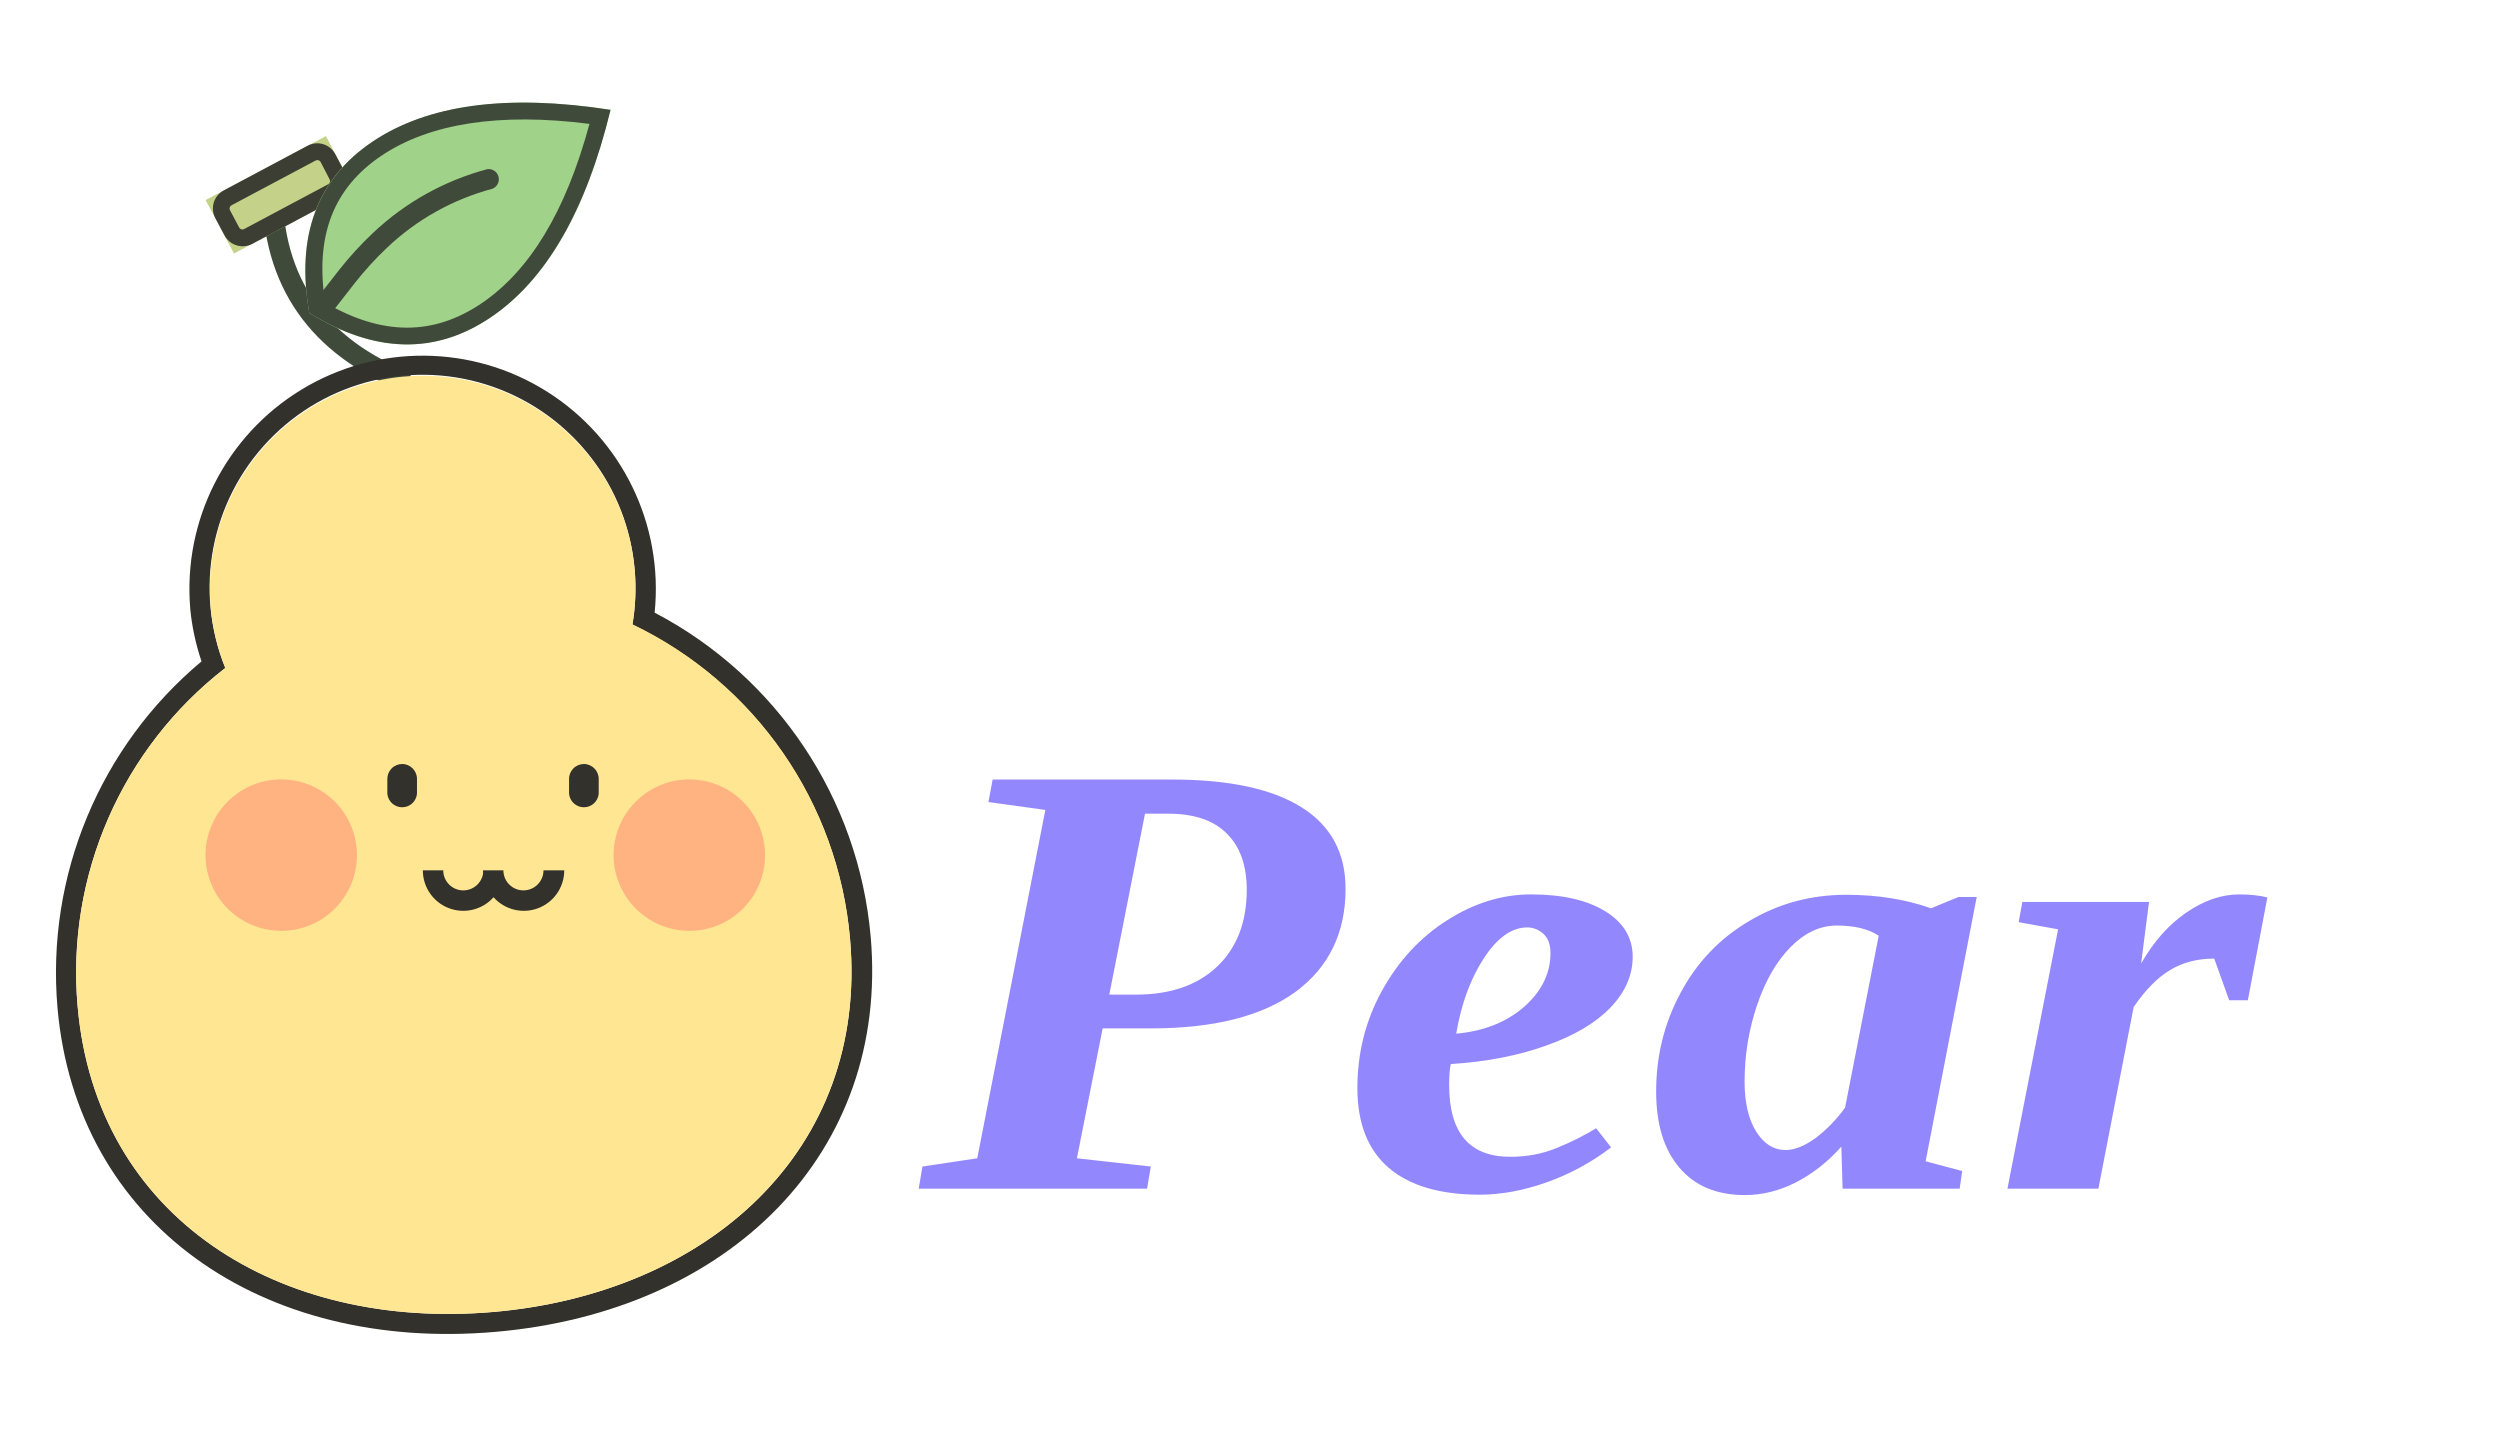
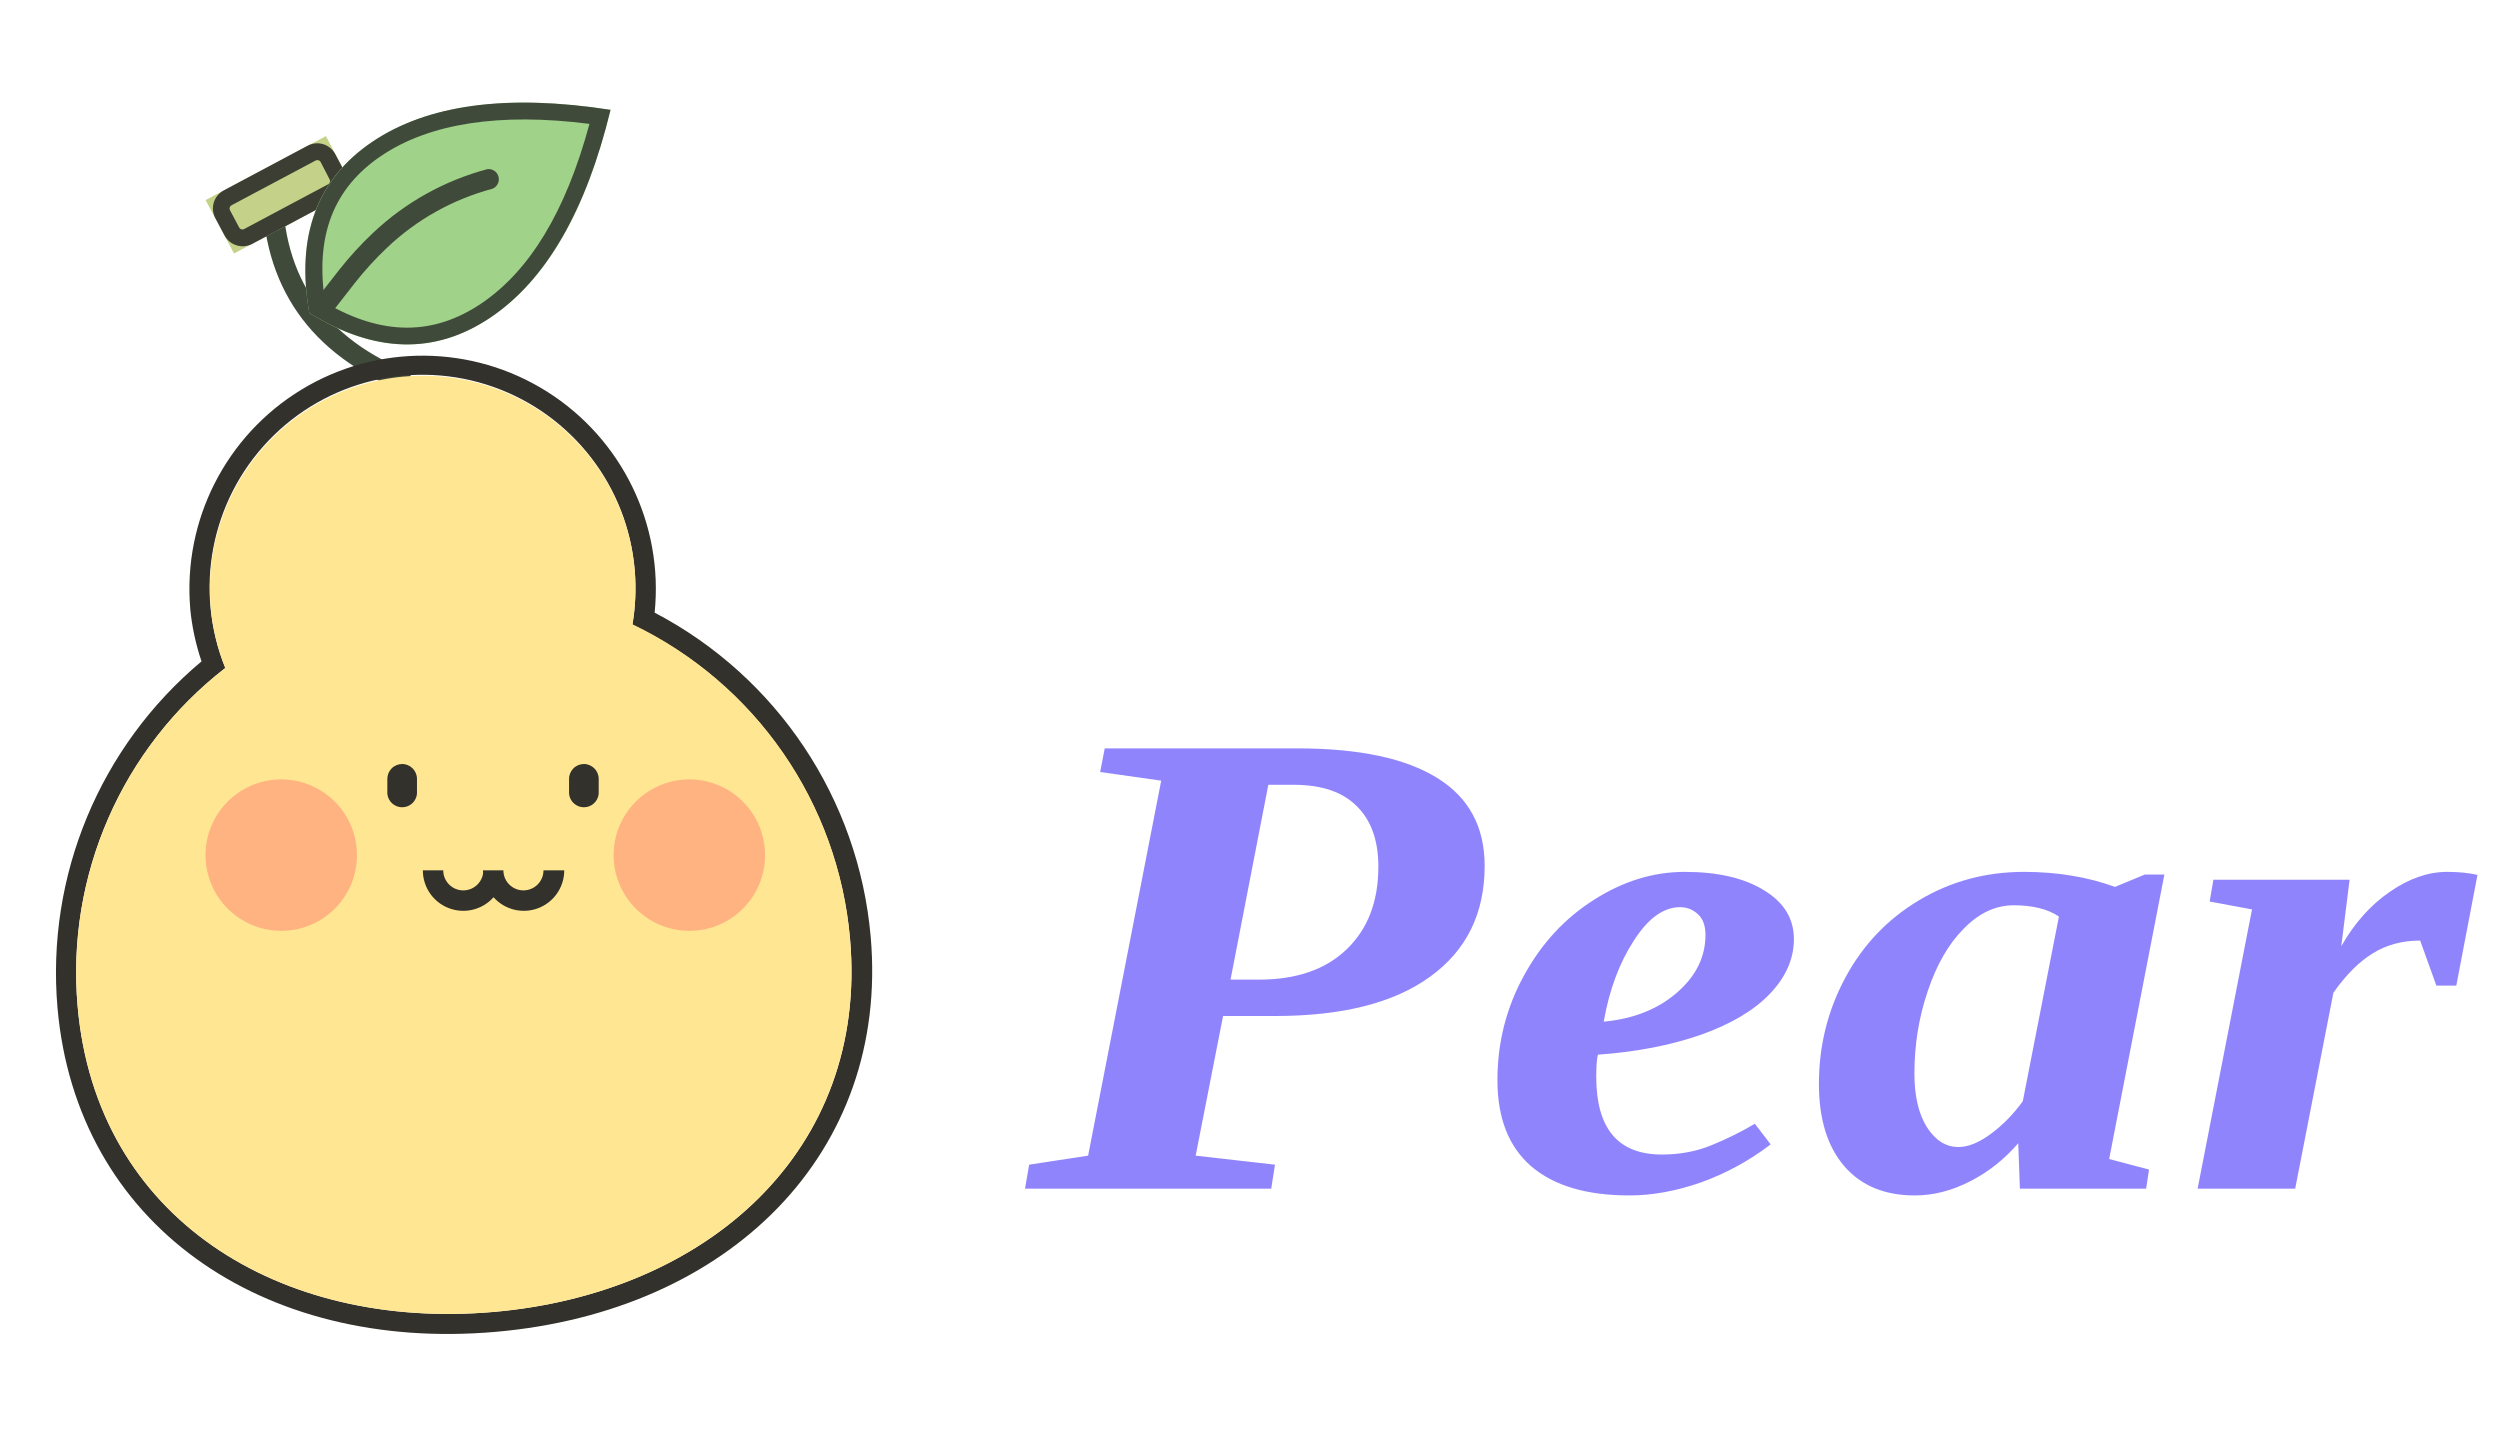
<svg xmlns="http://www.w3.org/2000/svg" width="268" height="156">
  <g>
-     <text style="cursor: move;" stroke-width="0" opacity="0.9" font-weight="bold" fill="#877AFD" x="344.082" y="265.304" id="svg_2" font-size="26" font-family="'Times New Roman'" text-anchor="start" xml:space="preserve" stroke="#000" transform="matrix(2.84881 0 0 2.57533 -881.695 -555.82)" font-style="italic">Pear</text>
+     <text style="cursor: move;" stroke-width="0" opacity="0.92" font-weight="bold" fill="#877AFD" x="348.082" y="265.304" id="svg_logo" font-size="28" font-family="'Times New Roman'" text-anchor="start" xml:space="preserve" stroke="#000" transform="matrix(2.84881 0 0 2.57533 -881.695 -555.82)" font-style="italic">Pear</text>
    <g id="svg_1" stroke="null">
-       <path id="svg_3" d="m44.121,40.005l-0.798,2.007c-10.101,-4.002 -15.222,-11.336 -15.222,-21.81l2.187,0c0,9.599 4.568,16.135 13.832,19.803l0,-0z" fill="#404A3B" p-id="19631" stroke="null" />
-       <path id="svg_4" d="m22.039,21.447l12.895,-6.856l3.045,5.726l-12.895,6.856l-3.045,-5.726l0,0z" fill="#C4D289" p-id="19632" stroke="null" />
-       <path id="svg_5" d="m24.82,22.004a0.386,0.386 0 0 0 -0.167,0.528l0.991,1.866a0.386,0.386 0 0 0 0.528,0.154l9.007,-4.799a0.386,0.386 0 0 0 0.154,-0.528l-0.965,-1.866a0.399,0.399 0 0 0 -0.528,-0.154l-9.02,4.799l-0,0zm-0.849,-1.583l9.007,-4.799a2.175,2.175 0 0 1 2.959,0.901l0.991,1.866a2.187,2.187 0 0 1 -0.888,2.959l-9.007,4.799a2.2,2.2 0 0 1 -2.959,-0.901l-0.991,-1.866a2.187,2.187 0 0 1 0.888,-2.959l0,0z" fill="#3C3E33" p-id="19633" stroke="null" />
-       <path id="svg_6" d="m33.158,33.546q-2.187,-12.34 6.742,-18.336t25.529,-3.436q-3.86,16.251 -12.867,22.26t-19.404,-0.489z" fill="#A0D289" p-id="19634" stroke="null" />
-       <path id="svg_7" d="m51.584,32.542c-5.147,3.461 -10.628,3.461 -16.727,-0.103c-1.119,-7.154 0.901,-12.301 6.035,-15.749s12.597,-4.645 22.299,-3.41c-2.548,9.432 -6.434,15.775 -11.606,19.262l0,0zm-18.426,1.004q10.525,6.498 19.429,0.489t12.867,-22.26q-16.65,-2.586 -25.554,3.436t-6.742,18.336z" fill="#404A3B" p-id="19635" stroke="null" />
-       <path id="svg_8" d="m24.151,71.607a41.291,41.291 0 0 0 -15.827,36.286c1.994,22.762 21.72,34.741 44.585,32.747s40.21,-17.229 38.216,-39.991a41.329,41.329 0 0 0 -23.328,-33.673a23.315,23.315 0 0 0 0.244,-5.855a22.826,22.826 0 1 0 -43.89,10.487l0,0zm-3.757,-6.369a25.001,25.001 0 1 1 49.783,0.437a43.504,43.504 0 0 1 23.161,34.741c2.02,23.161 -15.119,40.171 -40.21,42.359s-44.932,-11.58 -46.965,-34.741a43.504,43.504 0 0 1 15.441,-37.135a25.168,25.168 0 0 1 -1.21,-5.61l0,-0.051z" fill="#33312B" p-id="19636" stroke="null" />
-       <path id="svg_9" d="m24.151,71.607a22.814,22.814 0 1 1 43.89,-10.538a23.315,23.315 0 0 1 -0.244,5.855a41.329,41.329 0 0 1 23.328,33.725c1.994,22.762 -15.351,37.997 -38.216,39.991s-42.603,-9.985 -44.585,-32.747a41.291,41.291 0 0 1 15.827,-36.286l0,0l0,-0z" fill="#FFE692" p-id="19637" stroke="null" />
-       <path id="svg_10" d="m30.16,99.786a8.119,8.119 0 1 1 8.106,-8.106a8.106,8.106 0 0 1 -8.106,8.106zm43.749,0a8.119,8.119 0 1 1 8.106,-8.106a8.106,8.106 0 0 1 -8.055,8.106l-0.051,0z" fill="#FFB381" p-id="19638" stroke="null" />
-       <path id="svg_11" d="m43.104,81.901a1.596,1.596 0 0 1 1.596,1.596l0,1.596a1.596,1.596 0 0 1 -3.178,0l0,-1.557a1.596,1.596 0 0 1 1.583,-1.634l0,0zm19.481,0a1.596,1.596 0 0 1 1.596,1.596l0,1.596a1.596,1.596 0 0 1 -3.178,0l0,-1.557a1.596,1.596 0 0 1 1.583,-1.634l0,0zm-8.621,11.4a4.323,4.323 0 0 1 -1.094,2.882a4.323,4.323 0 0 1 -1.094,-2.882l2.187,0a2.149,2.149 0 0 0 4.298,0l2.226,0a4.336,4.336 0 0 1 -7.579,2.882a4.336,4.336 0 0 1 -7.579,-2.882l2.187,0a2.149,2.149 0 0 0 4.298,0l2.149,0l-0,0z" fill="#33312B" p-id="19639" stroke="null" />
-       <path id="svg_12" d="m35.809,33.198a1.096,1.096 0 1 1 -1.686,-1.403c0.296,-0.347 1.789,-2.316 2.239,-2.869a36.813,36.813 0 0 1 3.616,-3.95a28.501,28.501 0 0 1 12.275,-6.845a1.094,1.094 0 0 1 0.515,2.11a26.185,26.185 0 0 0 -11.297,6.331a35.14,35.14 0 0 0 -3.397,3.719c-0.425,0.528 -1.943,2.509 -2.265,2.908l-0,0z" fill="#404A3B" p-id="19640" stroke="null" />
+       <path id="svg_2" d="m44.121,40.005l-0.798,2.007c-10.101,-4.002 -15.222,-11.336 -15.222,-21.81l2.187,0c0,9.599 4.568,16.135 13.832,19.803l0,-0z" fill="#404A3B" p-id="19631" stroke="null" />
+       <path id="svg_3" d="m22.039,21.447l12.895,-6.856l3.045,5.726l-12.895,6.856l-3.045,-5.726l0,0z" fill="#C4D289" p-id="19632" stroke="null" />
+       <path id="svg_4" d="m24.82,22.004a0.386,0.386 0 0 0 -0.167,0.528l0.991,1.866a0.386,0.386 0 0 0 0.528,0.154l9.007,-4.799a0.386,0.386 0 0 0 0.154,-0.528l-0.965,-1.866a0.399,0.399 0 0 0 -0.528,-0.154l-9.02,4.799l-0,0zm-0.849,-1.583l9.007,-4.799a2.175,2.175 0 0 1 2.959,0.901l0.991,1.866a2.187,2.187 0 0 1 -0.888,2.959l-9.007,4.799a2.2,2.2 0 0 1 -2.959,-0.901l-0.991,-1.866a2.187,2.187 0 0 1 0.888,-2.959l0,0z" fill="#3C3E33" p-id="19633" stroke="null" />
+       <path id="svg_5" d="m33.158,33.546q-2.187,-12.34 6.742,-18.336t25.529,-3.436q-3.86,16.251 -12.867,22.26t-19.404,-0.489z" fill="#A0D289" p-id="19634" stroke="null" />
+       <path id="svg_6" d="m51.584,32.542c-5.147,3.461 -10.628,3.461 -16.727,-0.103c-1.119,-7.154 0.901,-12.301 6.035,-15.749s12.597,-4.645 22.299,-3.41c-2.548,9.432 -6.434,15.775 -11.606,19.262l0,0zm-18.426,1.004q10.525,6.498 19.429,0.489t12.867,-22.26q-16.65,-2.586 -25.554,3.436t-6.742,18.336z" fill="#404A3B" p-id="19635" stroke="null" />
+       <path id="svg_7" d="m24.151,71.607a41.291,41.291 0 0 0 -15.827,36.286c1.994,22.762 21.72,34.741 44.585,32.747s40.21,-17.229 38.216,-39.991a41.329,41.329 0 0 0 -23.328,-33.673a23.315,23.315 0 0 0 0.244,-5.855a22.826,22.826 0 1 0 -43.89,10.487l0,0zm-3.757,-6.369a25.001,25.001 0 1 1 49.783,0.437a43.504,43.504 0 0 1 23.161,34.741c2.02,23.161 -15.119,40.171 -40.21,42.359s-44.932,-11.58 -46.965,-34.741a43.504,43.504 0 0 1 15.441,-37.135a25.168,25.168 0 0 1 -1.21,-5.61l0,-0.051z" fill="#33312B" p-id="19636" stroke="null" />
+       <path id="svg_8" d="m24.151,71.607a22.814,22.814 0 1 1 43.89,-10.538a23.315,23.315 0 0 1 -0.244,5.855a41.329,41.329 0 0 1 23.328,33.725c1.994,22.762 -15.351,37.997 -38.216,39.991s-42.603,-9.985 -44.585,-32.747a41.291,41.291 0 0 1 15.827,-36.286l0,0l0,-0z" fill="#FFE692" p-id="19637" stroke="null" />
+       <path id="svg_9" d="m30.16,99.786a8.119,8.119 0 1 1 8.106,-8.106a8.106,8.106 0 0 1 -8.106,8.106zm43.749,0a8.119,8.119 0 1 1 8.106,-8.106a8.106,8.106 0 0 1 -8.055,8.106l-0.051,0z" fill="#FFB381" p-id="19638" stroke="null" />
+       <path id="svg_10" d="m43.104,81.901a1.596,1.596 0 0 1 1.596,1.596l0,1.596a1.596,1.596 0 0 1 -3.178,0l0,-1.557a1.596,1.596 0 0 1 1.583,-1.634l0,0zm19.481,0a1.596,1.596 0 0 1 1.596,1.596l0,1.596a1.596,1.596 0 0 1 -3.178,0l0,-1.557a1.596,1.596 0 0 1 1.583,-1.634l0,0zm-8.621,11.4a4.323,4.323 0 0 1 -1.094,2.882a4.323,4.323 0 0 1 -1.094,-2.882l2.187,0a2.149,2.149 0 0 0 4.298,0l2.226,0a4.336,4.336 0 0 1 -7.579,2.882a4.336,4.336 0 0 1 -7.579,-2.882l2.187,0a2.149,2.149 0 0 0 4.298,0l2.149,0l-0,0z" fill="#33312B" p-id="19639" stroke="null" />
+       <path id="svg_11" d="m35.809,33.198a1.096,1.096 0 1 1 -1.686,-1.403c0.296,-0.347 1.789,-2.316 2.239,-2.869a36.813,36.813 0 0 1 3.616,-3.95a28.501,28.501 0 0 1 12.275,-6.845a1.094,1.094 0 0 1 0.515,2.11a26.185,26.185 0 0 0 -11.297,6.331a35.14,35.14 0 0 0 -3.397,3.719c-0.425,0.528 -1.943,2.509 -2.265,2.908l-0,0z" fill="#404A3B" p-id="19640" stroke="null" />
    </g>
  </g>
</svg>
